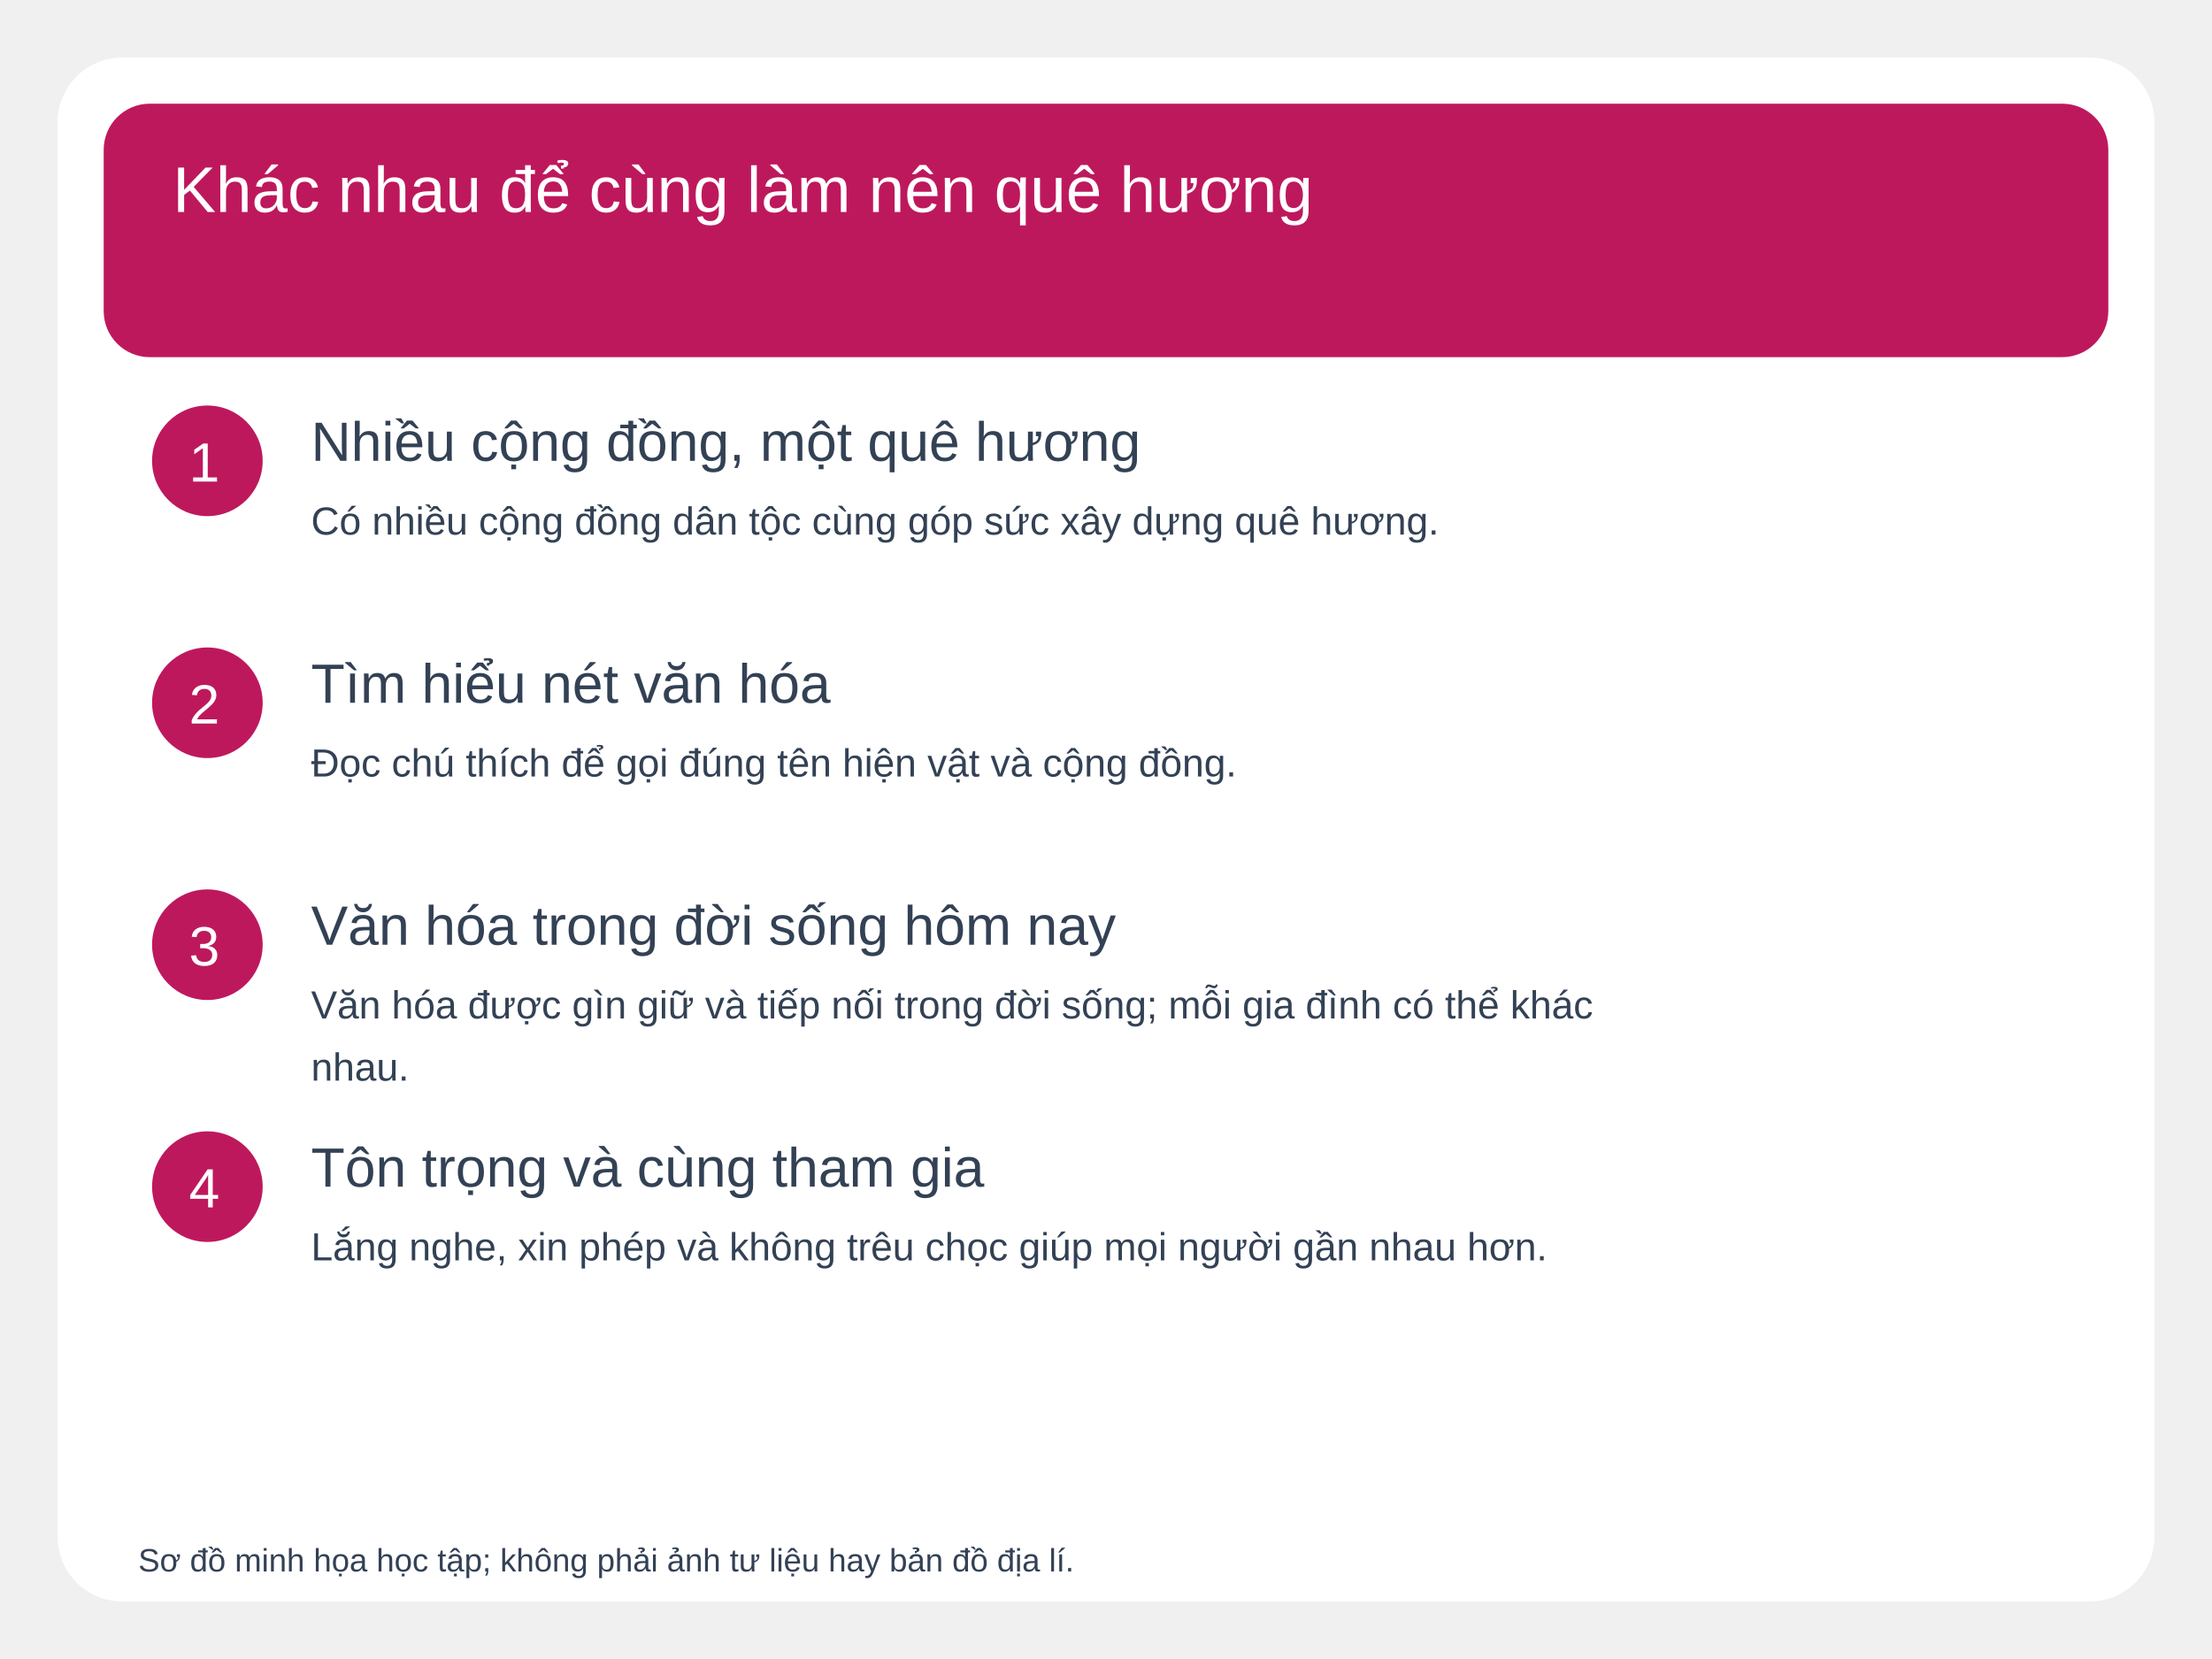
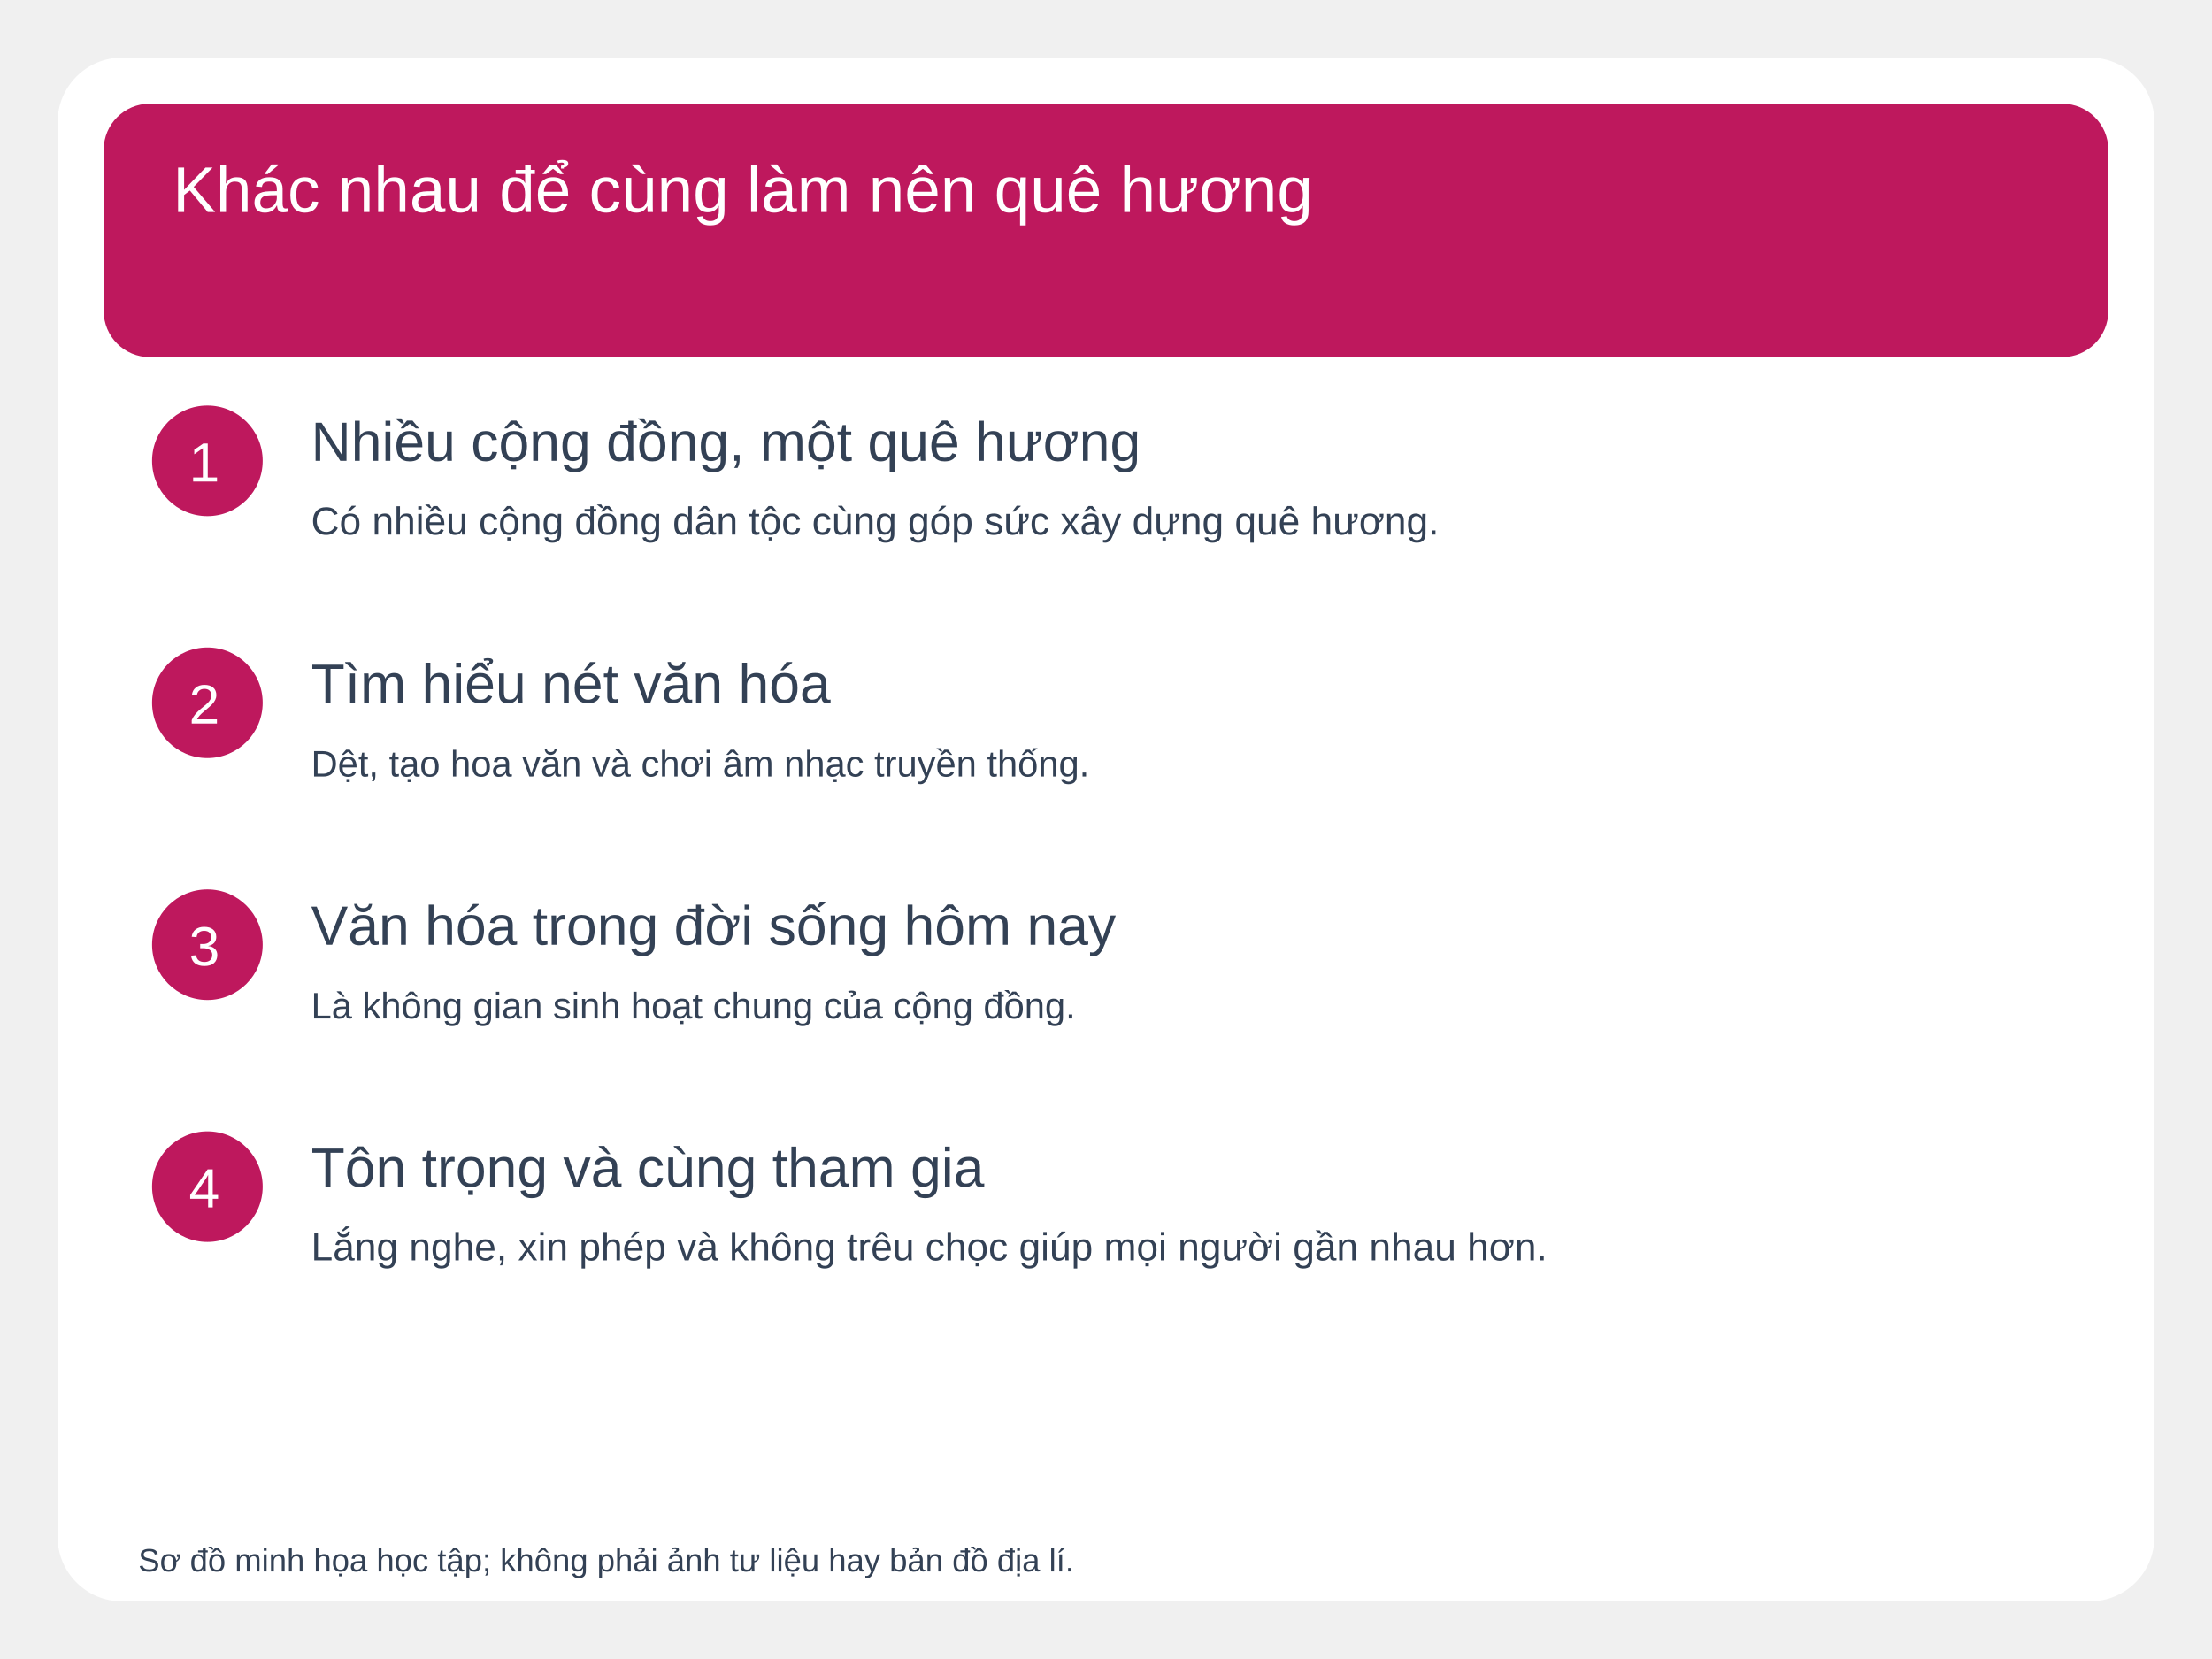
<svg xmlns="http://www.w3.org/2000/svg" viewBox="0 0 960 720" role="img">
  <g font-family="Arial,sans-serif">
    <rect x="25" y="25" width="910" height="670" rx="28" fill="white" />
    <rect x="45" y="45" width="870" height="110" rx="20" fill="#be185d" />
    <text x="75" y="92" font-size="28" fill="white">Khác nhau để cùng làm nên quê hương</text>
    <circle cx="90" cy="200" r="24" fill="#be185d" />
    <text x="82" y="209" font-size="24" fill="white">1</text>
    <text x="135" y="200" font-size="24" fill="#334155">Nhiều cộng đồng, một quê hương</text>
    <text x="135" y="232" font-size="17" fill="#334155">Có nhiều cộng đồng dân tộc cùng góp sức xây dựng quê hương.</text>
    <circle cx="90" cy="305" r="24" fill="#be185d" />
    <text x="82" y="314" font-size="24" fill="white">2</text>
    <text x="135" y="305" font-size="24" fill="#334155">Tìm hiểu nét văn hóa</text>
-     <text x="135" y="337" font-size="17" fill="#334155">Đọc chú thích để gọi đúng tên hiện vật và cộng đồng.</text>
+     <text x="135" y="337" font-size="16" fill="#334155">Dệt, tạo hoa văn và chơi âm nhạc truyền thống.</text>
    <circle cx="90" cy="410" r="24" fill="#be185d" />
    <text x="82" y="419" font-size="24" fill="white">3</text>
    <text x="135" y="410" font-size="24" fill="#334155">Văn hóa trong đời sống hôm nay</text>
-     <text x="135" y="442" font-size="17" fill="#334155">Văn hóa được gìn giữ và tiếp nối trong đời sống; mỗi gia đình có thể khác</text>
-     <text x="135" y="469" font-size="17" fill="#334155">nhau.</text>
+     <text x="135" y="442" font-size="16" fill="#334155">Là không gian sinh hoạt chung của cộng đồng.</text>
    <circle cx="90" cy="515" r="24" fill="#be185d" />
    <text x="82" y="524" font-size="24" fill="white">4</text>
    <text x="135" y="515" font-size="24" fill="#334155">Tôn trọng và cùng tham gia</text>
    <text x="135" y="547" font-size="17" fill="#334155">Lắng nghe, xin phép và không trêu chọc giúp mọi người gần nhau hơn.</text>
    <text x="60" y="682" font-size="14" fill="#334155">Sơ đồ minh họa học tập; không phải ảnh tư liệu hay bản đồ địa lí.</text>
  </g>
</svg>
